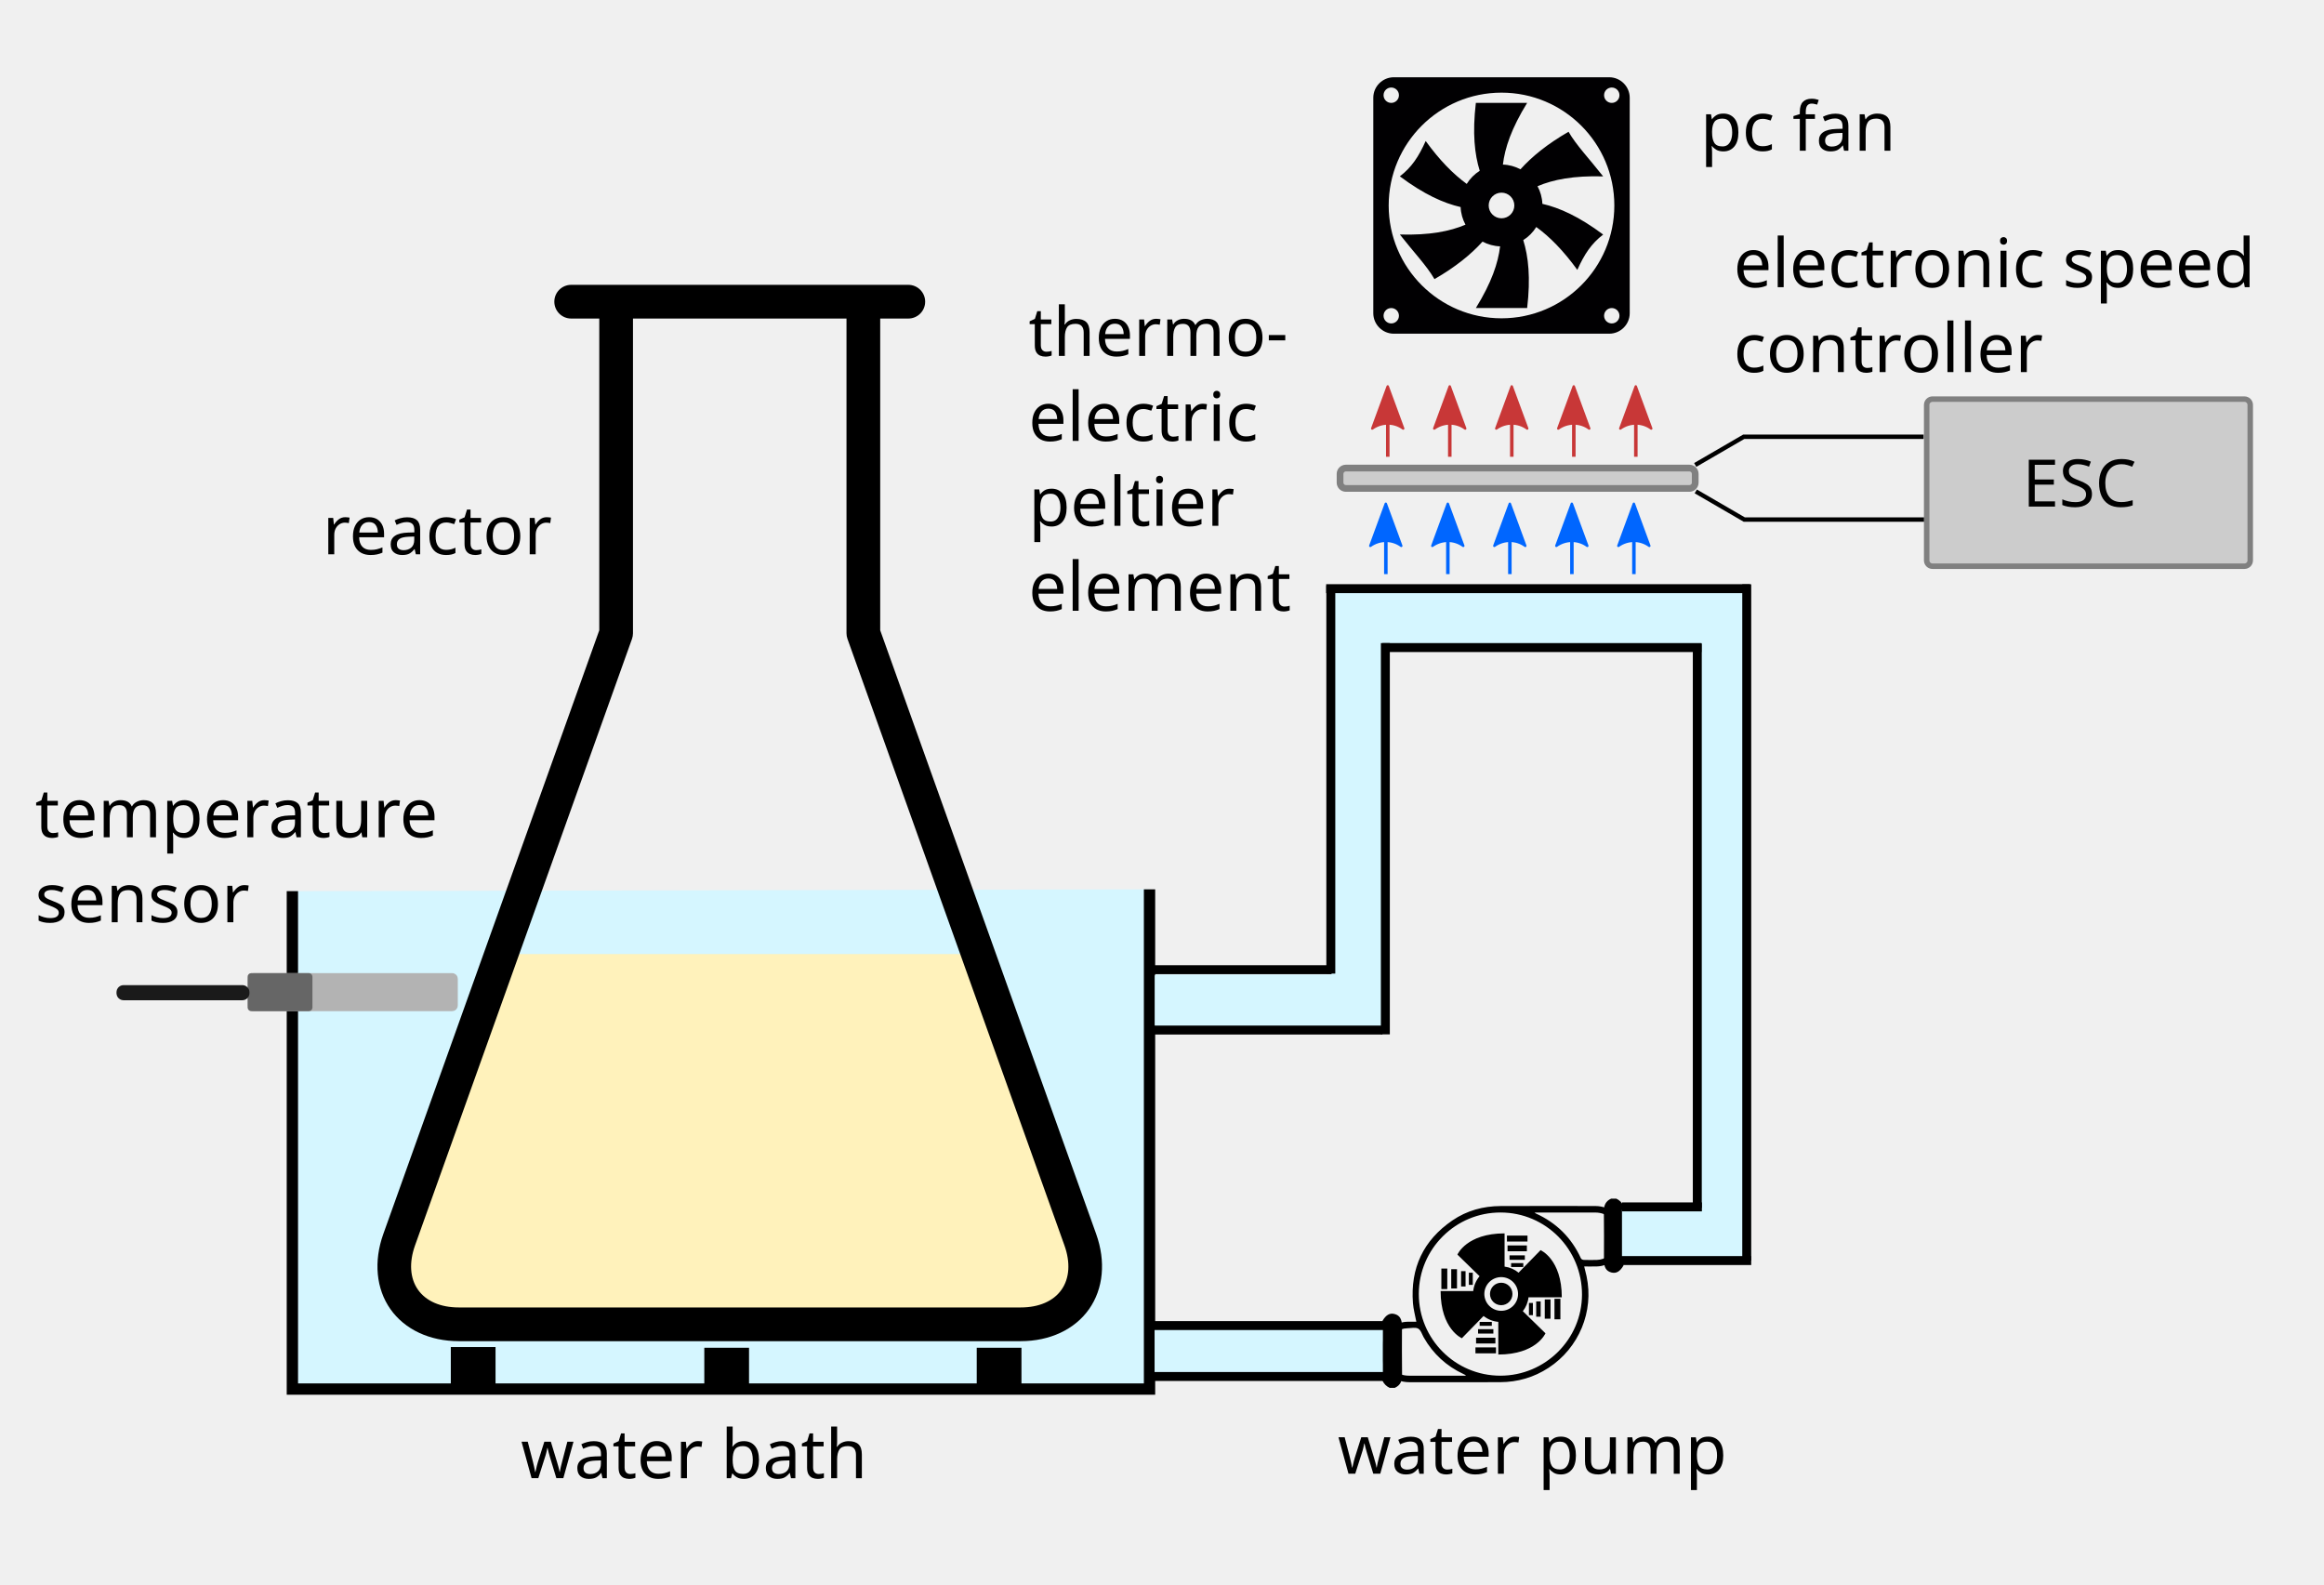
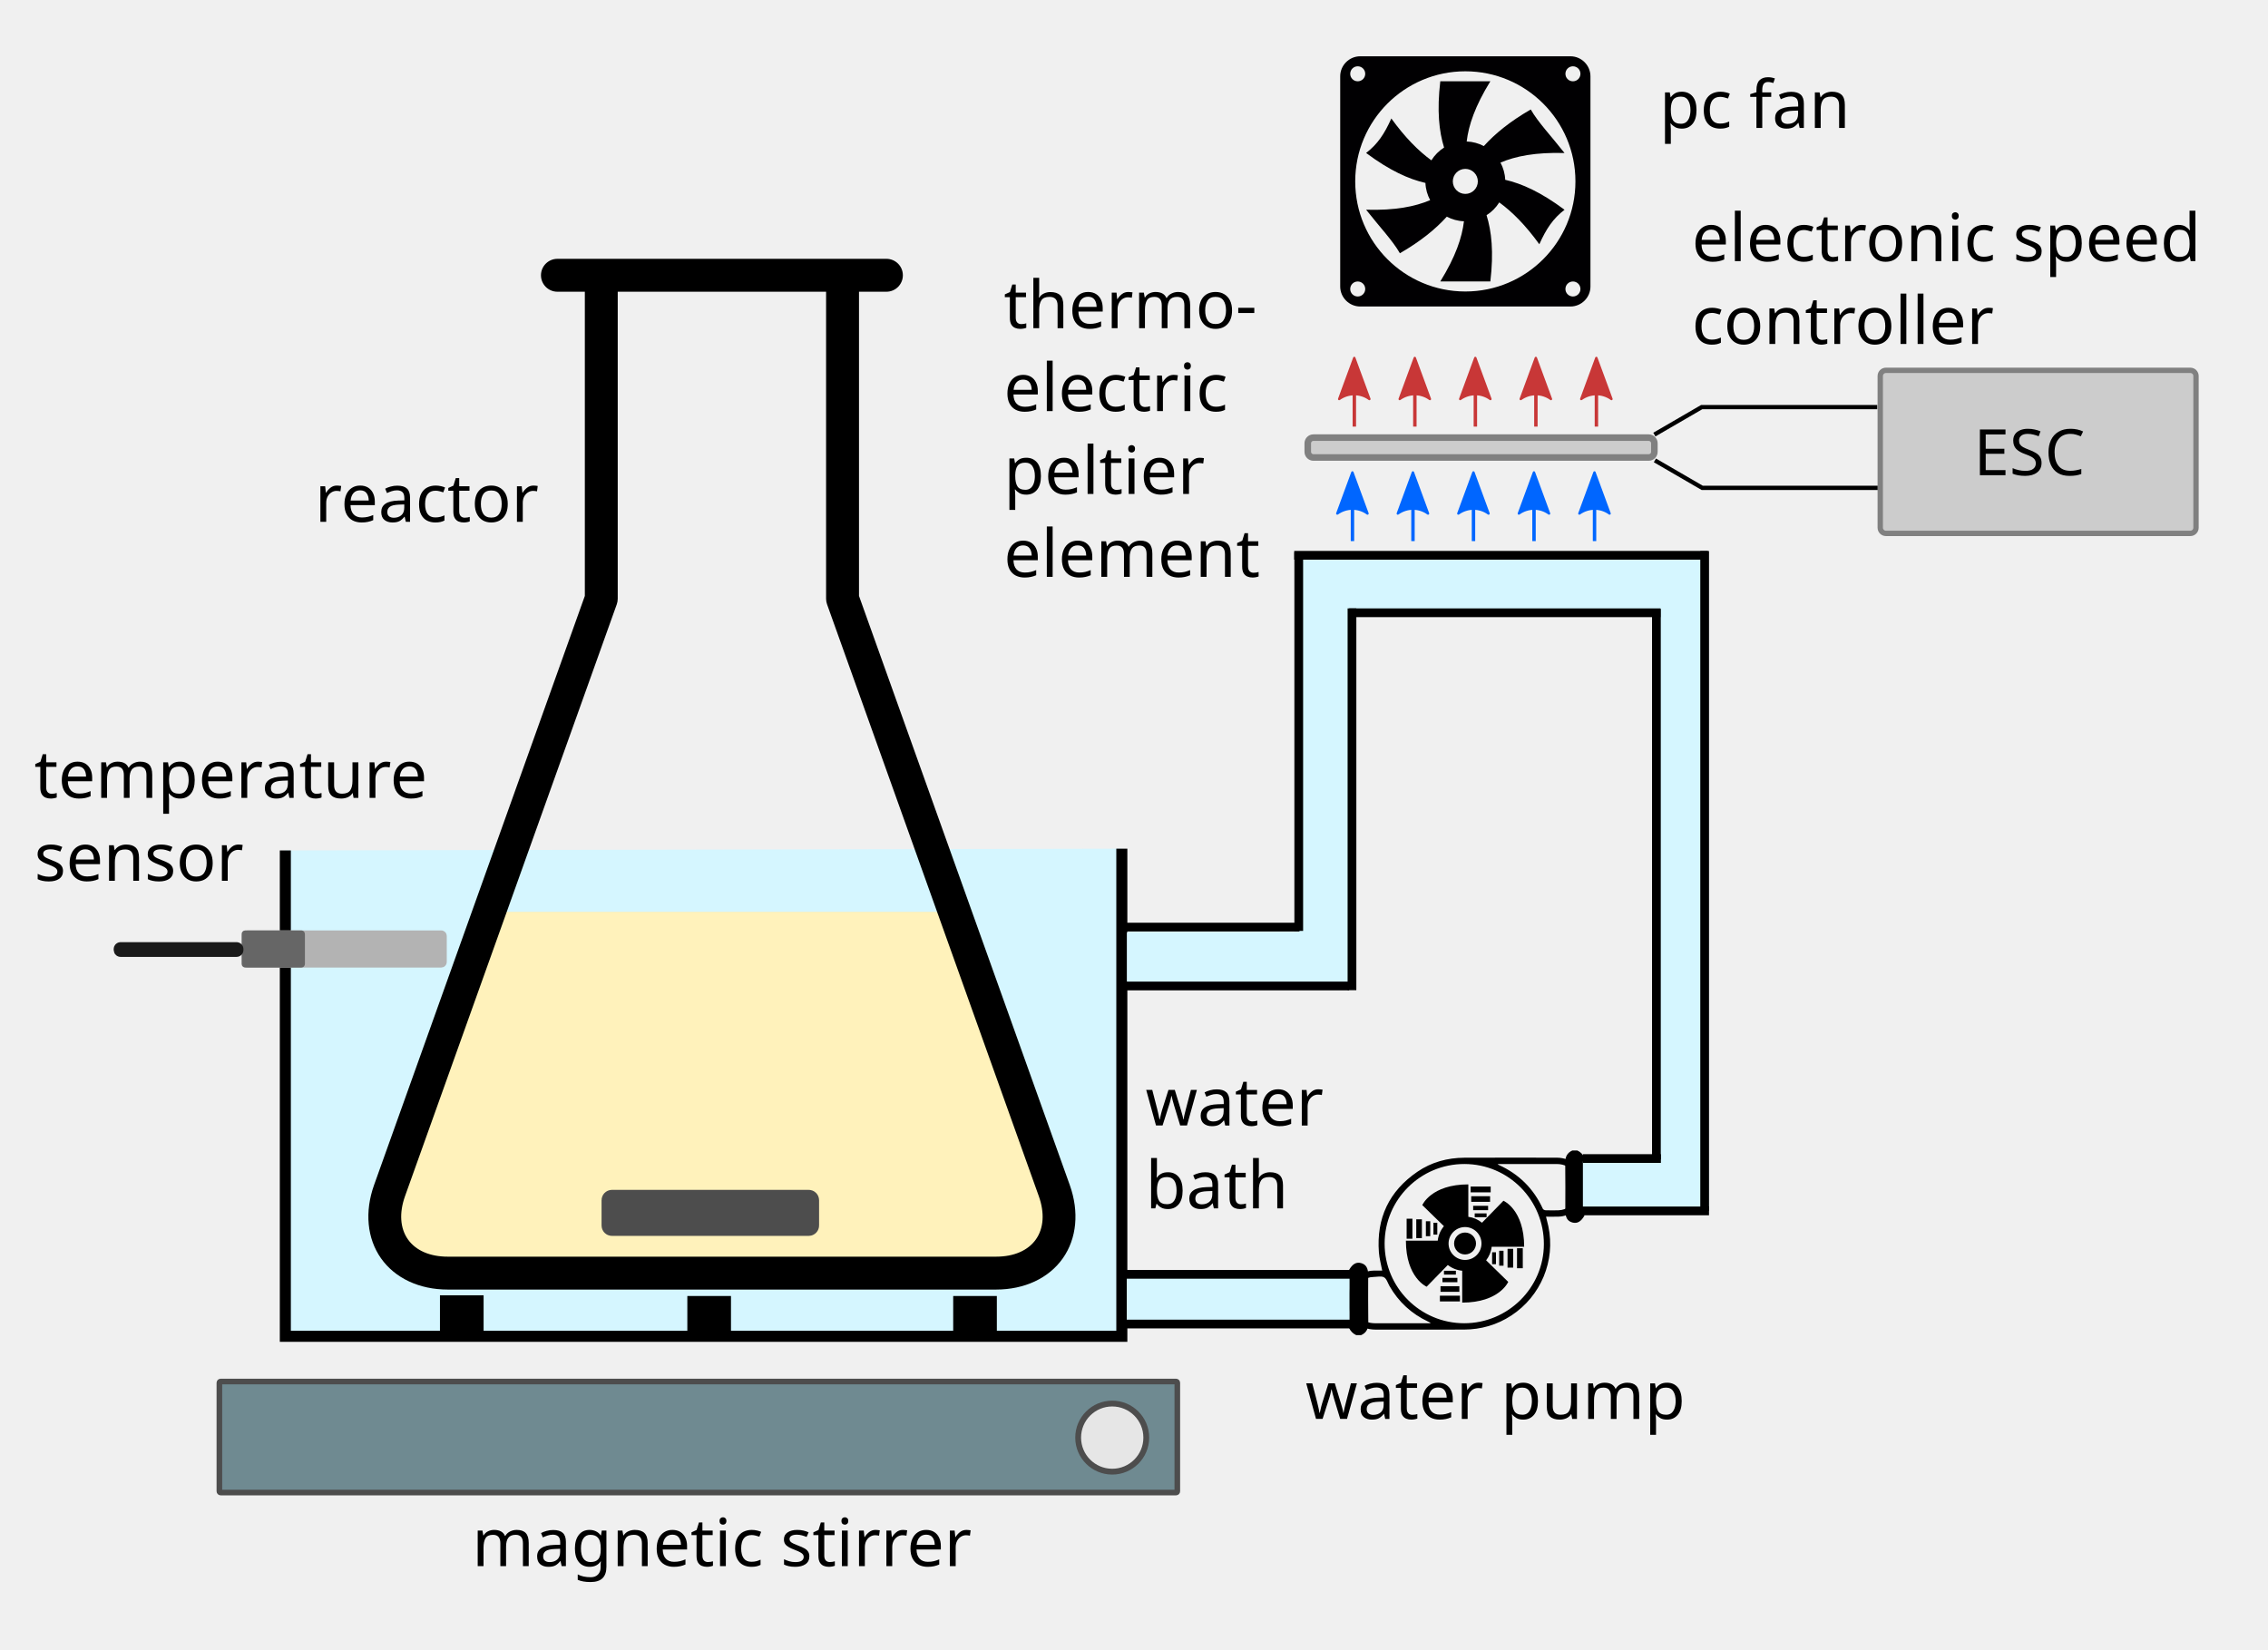
- <svg xmlns="http://www.w3.org/2000/svg" width="220mm" height="150mm" viewBox="0 0 779.528 531.496" id="svg2" version="1.1">
+ <svg xmlns="http://www.w3.org/2000/svg" width="220mm" height="160mm" viewBox="0 0 779.528 566.929" id="svg2" version="1.1">
  <defs id="defs4">
    <marker orient="auto" refY="0" refX="0" id="Arrow2Lend-8-8" style="overflow:visible">
      <path id="path17584-6-1" style="fill:#c83737;fill-opacity:1;fill-rule:evenodd;stroke:#c83737;stroke-width:0.625;stroke-linejoin:round;stroke-opacity:1" d="M 8.719,4.034 -2.207,0.016 8.719,-4.002 c -1.745,2.372 -1.735,5.617 -6e-7,8.035 z" transform="matrix(-1.1,0,0,-1.1,-1.1,0)" />
    </marker>
    <marker orient="auto" refY="0" refX="0" id="Arrow2Lend-9-08-6" style="overflow:visible">
      <path id="path17584-1-9-8" style="fill:#c83737;fill-opacity:1;fill-rule:evenodd;stroke:#c83737;stroke-width:0.625;stroke-linejoin:round;stroke-opacity:1" d="M 8.719,4.034 -2.207,0.016 8.719,-4.002 c -1.745,2.372 -1.735,5.617 -6e-7,8.035 z" transform="matrix(-1.1,0,0,-1.1,-1.1,0)" />
    </marker>
    <marker orient="auto" refY="0" refX="0" id="Arrow2Lend-9-4-2-5" style="overflow:visible">
      <path id="path17584-1-2-2-2" style="fill:#c83737;fill-opacity:1;fill-rule:evenodd;stroke:#c83737;stroke-width:0.625;stroke-linejoin:round;stroke-opacity:1" d="M 8.719,4.034 -2.207,0.016 8.719,-4.002 c -1.745,2.372 -1.735,5.617 -6e-7,8.035 z" transform="matrix(-1.1,0,0,-1.1,-1.1,0)" />
    </marker>
    <marker orient="auto" refY="0" refX="0" id="Arrow2Lend-9-4-4-3-1" style="overflow:visible">
      <path id="path17584-1-2-0-1-9" style="fill:#c83737;fill-opacity:1;fill-rule:evenodd;stroke:#c83737;stroke-width:0.625;stroke-linejoin:round;stroke-opacity:1" d="M 8.719,4.034 -2.207,0.016 8.719,-4.002 c -1.745,2.372 -1.735,5.617 -6e-7,8.035 z" transform="matrix(-1.1,0,0,-1.1,-1.1,0)" />
    </marker>
    <marker orient="auto" refY="0" refX="0" id="Arrow2Lend-9-4-4-2-8-9" style="overflow:visible">
      <path id="path17584-1-2-0-8-3-6" style="fill:#c83737;fill-opacity:1;fill-rule:evenodd;stroke:#c83737;stroke-width:0.625;stroke-linejoin:round;stroke-opacity:1" d="M 8.719,4.034 -2.207,0.016 8.719,-4.002 c -1.745,2.372 -1.735,5.617 -6e-7,8.035 z" transform="matrix(-1.1,0,0,-1.1,-1.1,0)" />
    </marker>
    <marker orient="auto" refY="0" refX="0" id="Arrow2Lend-3-4-0" style="overflow:visible">
      <path id="path17584-7-2-6" style="fill:#0066ff;fill-opacity:1;fill-rule:evenodd;stroke:#0066ff;stroke-width:0.625;stroke-linejoin:round;stroke-opacity:1" d="M 8.719,4.034 -2.207,0.016 8.719,-4.002 c -1.745,2.372 -1.735,5.617 -6e-7,8.035 z" transform="matrix(-1.1,0,0,-1.1,-1.1,0)" />
    </marker>
    <marker orient="auto" refY="0" refX="0" id="Arrow2Lend-9-0-2-4" style="overflow:visible">
      <path id="path17584-1-0-4-9" style="fill:#0066ff;fill-opacity:1;fill-rule:evenodd;stroke:#0066ff;stroke-width:0.625;stroke-linejoin:round;stroke-opacity:1" d="M 8.719,4.034 -2.207,0.016 8.719,-4.002 c -1.745,2.372 -1.735,5.617 -6e-7,8.035 z" transform="matrix(-1.1,0,0,-1.1,-1.1,0)" />
    </marker>
    <marker orient="auto" refY="0" refX="0" id="Arrow2Lend-9-4-3-5-9" style="overflow:visible">
      <path id="path17584-1-2-4-1-0" style="fill:#0066ff;fill-opacity:1;fill-rule:evenodd;stroke:#0066ff;stroke-width:0.625;stroke-linejoin:round;stroke-opacity:1" d="M 8.719,4.034 -2.207,0.016 8.719,-4.002 c -1.745,2.372 -1.735,5.617 -6e-7,8.035 z" transform="matrix(-1.1,0,0,-1.1,-1.1,0)" />
    </marker>
    <marker orient="auto" refY="0" refX="0" id="Arrow2Lend-9-4-4-9-7-8" style="overflow:visible">
      <path id="path17584-1-2-0-2-5-9" style="fill:#0066ff;fill-opacity:1;fill-rule:evenodd;stroke:#0066ff;stroke-width:0.625;stroke-linejoin:round;stroke-opacity:1" d="M 8.719,4.034 -2.207,0.016 8.719,-4.002 c -1.745,2.372 -1.735,5.617 -6e-7,8.035 z" transform="matrix(-1.1,0,0,-1.1,-1.1,0)" />
    </marker>
    <marker orient="auto" refY="0" refX="0" id="Arrow2Lend-9-4-4-2-7-7-3" style="overflow:visible">
      <path id="path17584-1-2-0-8-4-1-1" style="fill:#0066ff;fill-opacity:1;fill-rule:evenodd;stroke:#0066ff;stroke-width:0.625;stroke-linejoin:round;stroke-opacity:1" d="M 8.719,4.034 -2.207,0.016 8.719,-4.002 c -1.745,2.372 -1.735,5.617 -6e-7,8.035 z" transform="matrix(-1.1,0,0,-1.1,-1.1,0)" />
    </marker>
  </defs>
-   <g id="layer1" transform="translate(0,-520.8661)">
-     <g id="g6731" transform="matrix(1.091559,0,0,1.091559,440.7027,-258.7387)">
+   <g id="layer1" transform="translate(0,-485.4331)">
+     <g id="g6731" transform="matrix(1.091559,0,0,1.091559,440.7027,-300.7387)">
      <path id="path8" d="m 95.134,1103.115 c -1.078,1.836 -2.238,2.493 -3.708,2.11 -1.598,-0.42 -2.283,-1.562 -2.283,-3.808 0,-4.987 0.055,-9.973 -0.027,-14.96 -0.027,-1.836 0.539,-3.151 2.228,-3.918 0.53,0 1.069,0 1.598,0 0.995,0.466 1.726,1.206 2.201,2.201 -0.009,6.128 -0.009,12.256 -0.009,18.375 z" />
      <path id="path10" d="m 21.087,1120.095 c 1.078,-1.836 2.238,-2.493 3.708,-2.11 1.598,0.42 2.283,1.562 2.283,3.808 0,4.987 -0.055,9.973 0.027,14.959 0.027,1.836 -0.539,3.151 -2.228,3.918 -0.53,0 -1.069,0 -1.598,0 -0.995,-0.466 -1.726,-1.206 -2.201,-2.201 0.009,-6.128 0.009,-12.256 0.009,-18.375 z" />
      <path id="path12" d="m 31.49,1120.363 c -0.365,-1.954 -0.895,-3.827 -1.041,-5.735 -0.822,-10.768 3.187,-19.288 12.119,-25.398 4.439,-3.032 9.443,-4.393 14.795,-4.42 9.69,-0.046 19.38,-0.018 29.07,-0.01 4.913,0 8.366,3.452 8.347,8.375 -0.009,1.388 -0.009,2.813 -0.311,4.155 -0.785,3.516 -3.881,5.945 -7.507,6.037 -1.26,0.037 -2.53,0.01 -3.891,0.01 0.256,1.059 0.521,2.037 0.731,3.023 2.301,10.832 -2.338,22.001 -11.653,28.102 -4.53,2.968 -9.516,4.402 -14.896,4.429 -9.288,0.036 -18.576,0.01 -27.864,0.01 -5.114,0 -8.521,-3.397 -8.493,-8.53 0.009,-1.324 0.009,-2.685 0.301,-3.964 0.795,-3.562 3.909,-6.009 7.571,-6.082 0.904,-0.018 1.827,0 2.722,0 z m 0.758,-8.521 c -0.009,13.854 11.215,25.097 25.069,25.097 13.772,0 25.042,-11.188 25.079,-24.896 0.036,-13.955 -11.142,-25.234 -25.024,-25.252 -13.854,-0.018 -25.115,11.206 -25.124,25.051 z m 35.572,-25.042 c 0.247,0.201 0.292,0.256 0.347,0.274 6.356,2.868 10.996,7.462 13.9,13.809 0.11,0.237 0.539,0.466 0.822,0.475 1.361,0.046 2.731,0.046 4.091,0.01 2.694,-0.064 5.05,-1.927 5.589,-4.557 0.247,-1.187 0.201,-2.448 0.201,-3.671 0.018,-3.79 -2.53,-6.338 -6.292,-6.338 -5.452,-0.01 -10.914,0 -16.366,0 -0.694,0 -1.388,0 -2.292,0 z m -21.206,50.139 c 0.009,-0.055 0.027,-0.11 0.036,-0.164 -0.219,-0.11 -0.438,-0.228 -0.667,-0.338 -5.251,-2.457 -9.325,-6.192 -12.201,-11.224 -0.548,-0.959 -0.895,-2.283 -1.726,-2.74 -0.868,-0.475 -2.201,-0.128 -3.333,-0.11 -2.731,0.055 -5.114,1.927 -5.662,4.603 -0.237,1.16 -0.192,2.374 -0.192,3.571 -0.018,3.863 2.502,6.393 6.338,6.402 5.525,0.01 11.042,0 16.567,0 0.274,0 0.557,0 0.84,0 z" />
      <path id="path14" d="m 54.121,1111.823 c 0,-1.909 1.543,-3.452 3.452,-3.452 1.909,0 3.452,1.543 3.452,3.452 0,1.909 -1.543,3.452 -3.452,3.452 -1.909,0 -3.452,-1.543 -3.452,-3.452 l 0,0 z m 15.544,-13.462 -6.758,6.923 c -1.196,-0.996 -2.685,-1.653 -4.302,-1.863 l 0,-10.21 c -11.708,0 -14.494,6.521 -14.494,6.521 l 6.813,6.639 c -1.059,1.26 -1.763,2.84 -1.954,4.566 l -10.019,0 c 0,11.708 6.53,14.494 6.53,14.494 l 6.667,-6.84 c 1.269,1.005 2.822,1.653 4.53,1.808 l 0,10.037 c 11.708,0 14.494,-6.521 14.494,-6.521 l -6.959,-6.795 c 0.941,-1.206 1.571,-2.667 1.744,-4.274 l 10.229,0 c 0.009,-11.699 -6.521,-14.485 -6.521,-14.485 z m -12.092,18.64 c -2.859,0 -5.187,-2.32 -5.187,-5.178 0,-2.859 2.329,-5.178 5.187,-5.178 2.859,0 5.178,2.329 5.178,5.178 0,2.858 -2.32,5.178 -5.178,5.178 z m 8.521,-2.411 1.215,0 0,3.754 -1.215,0 0,-3.754 z m 2.228,-0.484 1.37,0 0,4.713 -1.37,0 0,-4.713 z m 2.63,-0.612 1.772,0 0,5.936 -1.772,0 0,-5.936 z m 2.986,-0.183 1.817,0 0,6.311 -1.817,0 0,-6.311 z m -22.996,7.096 3.744,0 0,1.215 -3.744,0 0,-1.215 z m -0.484,2.228 4.703,0 0,1.37 -4.703,0 0,-1.37 z m -0.612,2.63 5.936,0 0,1.772 -5.936,0 0,-1.772 z m -0.192,2.986 6.311,0 0,1.817 -6.311,0 0,-1.817 z m -2.027,-22.96 1.206,0 0,3.744 -1.206,0 0,-3.744 0,0 z m -2.384,-0.475 1.37,0 0,4.703 -1.37,0 0,-4.703 0,0 z m -3.032,-0.612 1.772,0 0,5.927 -1.772,0 0,-5.927 z m -3.032,-0.192 1.817,0 0,6.311 -1.817,0 0,-6.311 z m 21.435,-1.671 3.744,0 0,1.206 -3.744,0 0,-1.206 z m -0.484,-2.384 4.703,0 0,1.37 -4.703,0 0,-1.37 0,0 z m -0.612,-3.032 5.936,0 0,1.772 -5.936,0 0,-1.772 0,0 z m -0.183,-3.032 6.311,0 0,1.817 -6.311,0 0,-1.817 0,0 z" />
    </g>
-     <g id="g3" transform="matrix(0.9613322,0,0,0.9613322,460.6377,546.7807)">
+     <g id="g3" transform="matrix(0.9613322,0,0,0.9613322,460.6377,504.7807)">
      <g id="g5">
        <path style="fill:#010002" d="m 57.305,38.015 c 5.433,-2.312 12.515,-3.722 22.897,-3.429 -4.971,-6.32 -9.416,-10.933 -12.079,-15.568 -7.362,4.245 -12.755,8.639 -16.771,13.091 -1.85,-0.97 -3.919,-1.568 -6.131,-1.643 0.691,-5.816 2.974,-12.63 8.46,-21.527 -5.966,0 -11.928,0 -17.894,0 -1.249,10.583 -0.433,17.934 1.353,23.696 -1.843,1.156 -3.389,2.724 -4.542,4.574 -4.685,-3.411 -9.423,-8.206 -14.319,-14.97 -2.455,5.483 -4.892,9.169 -9.015,12.333 8.485,6.335 15.292,9.359 21.208,10.715 0.089,2.23 0.698,4.298 1.689,6.152 -5.433,2.312 -12.515,3.718 -22.897,3.425 4.967,6.32 9.412,10.933 12.082,15.568 7.355,-4.245 12.751,-8.632 16.763,-13.084 1.85,0.97 3.919,1.568 6.138,1.643 -0.691,5.816 -2.974,12.63 -8.46,21.527 5.966,0 11.928,0 17.894,0 1.253,-10.583 0.433,-17.934 -1.356,-23.696 1.847,-1.156 3.389,-2.724 4.545,-4.574 4.688,3.407 9.43,8.206 14.323,14.96 2.455,-5.479 4.889,-9.169 9.015,-12.329 -8.485,-6.335 -15.289,-9.355 -21.212,-10.715 -0.092,-2.223 -0.7,-4.292 -1.691,-6.149 z M 44.736,49.209 c -2.469,0 -4.474,-2.008 -4.474,-4.474 0,-2.466 2.004,-4.474 4.474,-4.474 2.466,0 4.474,2.008 4.474,4.474 -10e-4,2.466 -2.009,4.474 -4.474,4.474 z" id="path7" />
        <path style="fill:#010002" d="M 82.314,0 7.158,0 C 3.221,0 0,3.221 0,7.158 l 0,75.156 c 0,3.937 3.221,7.158 7.158,7.158 l 75.156,0 c 3.937,0 7.158,-3.221 7.158,-7.158 l 0,-75.156 C 89.471,3.221 86.25,0 82.314,0 Z M 6.263,3.579 c 1.485,0 2.684,1.199 2.684,2.684 0,1.485 -1.199,2.684 -2.684,2.684 -1.485,0 -2.684,-1.199 -2.684,-2.684 0,-1.485 1.199,-2.684 2.684,-2.684 z m 0,82.313 c -1.485,0 -2.684,-1.199 -2.684,-2.684 0,-1.485 1.199,-2.684 2.684,-2.684 1.485,0 2.684,1.199 2.684,2.684 0,1.486 -1.199,2.684 -2.684,2.684 z M 44.736,84.103 C 23.012,84.103 5.369,66.491 5.369,44.736 5.369,22.981 23.012,5.368 44.736,5.368 c 21.724,0 39.367,17.612 39.367,39.368 0,21.756 -17.644,39.367 -39.367,39.367 z m 38.472,1.789 c -1.485,0 -2.684,-1.199 -2.684,-2.684 0,-1.485 1.199,-2.684 2.684,-2.684 1.485,0 2.684,1.199 2.684,2.684 0,1.486 -1.198,2.684 -2.684,2.684 z m 0,-76.945 c -1.485,0 -2.684,-1.199 -2.684,-2.684 0,-1.485 1.199,-2.684 2.684,-2.684 1.485,0 2.684,1.199 2.684,2.684 0,1.485 -1.198,2.684 -2.684,2.684 z" id="path9-7" />
      </g>
    </g>
-     <g transform="matrix(1.469455,0,0,1.469455,431.1205,-332.4943)" id="g19119-6-4">
+     <g transform="matrix(1.469455,0,0,1.469455,431.1205,-374.4943)" id="g19119-6-4">
      <rect ry="1.326" y="687.576" x="12.5" height="4.643" width="81.071" id="rect17538-9-8" style="opacity:1;fill:#cccccc;fill-opacity:1;fill-rule:evenodd;stroke:#808080;stroke-width:1.539;stroke-linecap:square;stroke-linejoin:miter;stroke-miterlimit:4;stroke-dasharray:none;stroke-dashoffset:0;stroke-opacity:1" />
      <path id="path17540-8-9" d="m 93.571,686.862 11.071,-6.429 41.071,0" style="fill:none;fill-rule:evenodd;stroke:#000000;stroke-width:1px;stroke-linecap:butt;stroke-linejoin:miter;stroke-opacity:1" />
      <path id="path17540-6-1-6" d="m 93.697,692.9 11.071,6.429 41.071,0" style="fill:none;fill-rule:evenodd;stroke:#000000;stroke-width:1px;stroke-linecap:butt;stroke-linejoin:miter;stroke-opacity:1" />
      <path style="fill:#c83737;fill-opacity:1;fill-rule:evenodd;stroke:#c83737;stroke-width:0.8;stroke-linecap:butt;stroke-linejoin:miter;stroke-miterlimit:4;stroke-dasharray:none;stroke-opacity:1;marker-end:url(#Arrow2Lend-8-8)" d="m 23.393,684.995 0,-15" id="path17557-3-7" />
      <path style="fill:#c83737;fill-opacity:1;fill-rule:evenodd;stroke:#c83737;stroke-width:0.8;stroke-linecap:butt;stroke-linejoin:miter;stroke-miterlimit:4;stroke-dasharray:none;stroke-opacity:1;marker-end:url(#Arrow2Lend-9-08-6)" d="m 37.548,684.995 0,-15" id="path17557-0-3-7" />
      <path style="fill:#c83737;fill-opacity:1;fill-rule:evenodd;stroke:#c83737;stroke-width:0.8;stroke-linecap:butt;stroke-linejoin:miter;stroke-miterlimit:4;stroke-dasharray:none;stroke-opacity:1;marker-end:url(#Arrow2Lend-9-4-2-5)" d="m 51.703,684.995 0,-15" id="path17557-0-7-37-3" />
      <path style="fill:#c83737;fill-opacity:1;fill-rule:evenodd;stroke:#c83737;stroke-width:0.8;stroke-linecap:butt;stroke-linejoin:miter;stroke-miterlimit:4;stroke-dasharray:none;stroke-opacity:1;marker-end:url(#Arrow2Lend-9-4-4-3-1)" d="m 65.859,684.995 0,-15" id="path17557-0-7-3-9-7" />
      <path style="fill:#c83737;fill-opacity:1;fill-rule:evenodd;stroke:#c83737;stroke-width:0.8;stroke-linecap:butt;stroke-linejoin:miter;stroke-miterlimit:4;stroke-dasharray:none;stroke-opacity:1;marker-end:url(#Arrow2Lend-9-4-4-2-8-9)" d="m 80.014,684.995 0,-15" id="path17557-0-7-3-0-8-1" />
      <g id="g18765-2-6-2" transform="translate(-0.439382,26.78571)">
        <path style="fill:#0066ff;fill-opacity:1;fill-rule:evenodd;stroke:#0066ff;stroke-width:0.8;stroke-linecap:butt;stroke-linejoin:miter;stroke-miterlimit:4;stroke-dasharray:none;stroke-opacity:1;marker-end:url(#Arrow2Lend-3-4-0)" d="m 23.393,684.995 0,-15" id="path17557-5-7-2" />
        <path style="fill:#0066ff;fill-opacity:1;fill-rule:evenodd;stroke:#0066ff;stroke-width:0.8;stroke-linecap:butt;stroke-linejoin:miter;stroke-miterlimit:4;stroke-dasharray:none;stroke-opacity:1;marker-end:url(#Arrow2Lend-9-0-2-4)" d="m 37.548,684.995 0,-15" id="path17557-0-2-0-1" />
        <path style="fill:#0066ff;fill-opacity:1;fill-rule:evenodd;stroke:#0066ff;stroke-width:0.8;stroke-linecap:butt;stroke-linejoin:miter;stroke-miterlimit:4;stroke-dasharray:none;stroke-opacity:1;marker-end:url(#Arrow2Lend-9-4-3-5-9)" d="m 51.703,684.995 0,-15" id="path17557-0-7-4-4-5" />
        <path style="fill:#0066ff;fill-opacity:1;fill-rule:evenodd;stroke:#0066ff;stroke-width:0.8;stroke-linecap:butt;stroke-linejoin:miter;stroke-miterlimit:4;stroke-dasharray:none;stroke-opacity:1;marker-end:url(#Arrow2Lend-9-4-4-9-7-8)" d="m 65.859,684.995 0,-15" id="path17557-0-7-3-4-8-0" />
        <path style="fill:#0066ff;fill-opacity:1;fill-rule:evenodd;stroke:#0066ff;stroke-width:0.8;stroke-linecap:butt;stroke-linejoin:miter;stroke-miterlimit:4;stroke-dasharray:none;stroke-opacity:1;marker-end:url(#Arrow2Lend-9-4-4-2-7-7-3)" d="m 80.014,684.995 0,-15" id="path17557-0-7-3-0-3-4-9" />
      </g>
    </g>
-     <g id="g15432-99-1" transform="matrix(1.469455,0,0,1.469455,-144.9402,121.4224)">
+     <g id="g15432-99-1" transform="matrix(1.469455,0,0,1.469455,-144.9402,79.42244)">
      <rect ry="1.326" y="362.933" x="538.428" height="38.144" width="73.858" id="rect15426-07-5" style="opacity:1;fill:#cccccc;fill-opacity:1;fill-rule:evenodd;stroke:#808080;stroke-width:1.252;stroke-linecap:square;stroke-linejoin:miter;stroke-miterlimit:4;stroke-dasharray:none;stroke-dashoffset:0;stroke-opacity:1" />
      <text id="text15428-63-0" y="387.465" x="560.284" style="font-style:normal;font-weight:normal;font-size:40px;line-height:125%;font-family:sans-serif;letter-spacing:0px;word-spacing:0px;fill:#000000;fill-opacity:1;stroke:none;stroke-width:1px;stroke-linecap:butt;stroke-linejoin:miter;stroke-opacity:1" xml:space="preserve">
        <tspan style="font-size:15px" y="387.465" x="560.284" id="tspan15430-76-6">ESC</tspan>
      </text>
    </g>
-     <text xml:space="preserve" style="font-style:normal;font-weight:normal;font-size:45.586px;line-height:125%;font-family:sans-serif;letter-spacing:0px;word-spacing:0px;fill:#000000;fill-opacity:1;stroke:none;stroke-width:1px;stroke-linecap:butt;stroke-linejoin:miter;stroke-opacity:1" x="174.691" y="1016.683" id="text4159-4-9">
-       <tspan id="tspan4161-3-4" x="174.691" y="1016.683" style="font-size:22.793px">water bath</tspan>
+     <text xml:space="preserve" style="font-style:normal;font-weight:normal;font-size:45.586px;line-height:125%;font-family:sans-serif;letter-spacing:0px;word-spacing:0px;fill:#000000;fill-opacity:1;stroke:none;stroke-width:1px;stroke-linecap:butt;stroke-linejoin:miter;stroke-opacity:1" x="393.709" y="872.324" id="text4159-4-9">
+       <tspan id="tspan4161-3-4" x="393.709" y="872.324" style="font-size:22.793px">water </tspan>
+       <tspan x="393.709" y="900.815" style="font-size:22.793px" id="tspan5535">bath</tspan>
    </text>
-     <text xml:space="preserve" style="font-style:normal;font-weight:normal;font-size:45.586px;line-height:125%;font-family:sans-serif;letter-spacing:0px;word-spacing:0px;fill:#000000;fill-opacity:1;stroke:none;stroke-width:1px;stroke-linecap:butt;stroke-linejoin:miter;stroke-opacity:1" x="448.712" y="1015.184" id="text4159-4-9-9">
-       <tspan id="tspan4161-3-4-6" x="448.712" y="1015.184" style="font-size:22.793px">water pump</tspan>
+     <text xml:space="preserve" style="font-style:normal;font-weight:normal;font-size:45.586px;line-height:125%;font-family:sans-serif;letter-spacing:0px;word-spacing:0px;fill:#000000;fill-opacity:1;stroke:none;stroke-width:1px;stroke-linecap:butt;stroke-linejoin:miter;stroke-opacity:1" x="448.712" y="973.184" id="text4159-4-9-9">
+       <tspan id="tspan4161-3-4-6" x="448.712" y="973.184" style="font-size:22.793px">water pump</tspan>
    </text>
-     <text xml:space="preserve" style="font-style:normal;font-weight:normal;font-size:45.586px;line-height:125%;font-family:sans-serif;letter-spacing:0px;word-spacing:0px;fill:#000000;fill-opacity:1;stroke:none;stroke-width:1px;stroke-linecap:butt;stroke-linejoin:miter;stroke-opacity:1" x="345.007" y="640.25" id="text4159-4-9-9-3">
-       <tspan id="tspan4161-3-4-6-7" x="345.007" y="640.25" style="font-size:22.793px">thermo-</tspan>
-       <tspan x="345.007" y="668.742" style="font-size:22.793px" id="tspan5466">electric </tspan>
-       <tspan x="345.007" y="697.233" style="font-size:22.793px" id="tspan5230">peltier </tspan>
-       <tspan x="345.007" y="725.724" style="font-size:22.793px" id="tspan5309">element</tspan>
+     <text xml:space="preserve" style="font-style:normal;font-weight:normal;font-size:45.586px;line-height:125%;font-family:sans-serif;letter-spacing:0px;word-spacing:0px;fill:#000000;fill-opacity:1;stroke:none;stroke-width:1px;stroke-linecap:butt;stroke-linejoin:miter;stroke-opacity:1" x="345.007" y="598.25" id="text4159-4-9-9-3">
+       <tspan id="tspan4161-3-4-6-7" x="345.007" y="598.25" style="font-size:22.793px">thermo-</tspan>
+       <tspan x="345.007" y="626.742" style="font-size:22.793px" id="tspan5466">electric </tspan>
+       <tspan x="345.007" y="655.233" style="font-size:22.793px" id="tspan5230">peltier </tspan>
+       <tspan x="345.007" y="683.724" style="font-size:22.793px" id="tspan5309">element</tspan>
    </text>
-     <text xml:space="preserve" style="font-style:normal;font-weight:normal;font-size:45.586px;line-height:125%;font-family:sans-serif;letter-spacing:0px;word-spacing:0px;fill:#000000;fill-opacity:1;stroke:none;stroke-width:1px;stroke-linecap:butt;stroke-linejoin:miter;stroke-opacity:1" x="581.497" y="617.19" id="text4159-4-9-9-3-9">
-       <tspan id="tspan4161-3-4-6-7-3" x="581.497" y="617.19" style="font-size:22.793px">electronic speed </tspan>
-       <tspan x="581.497" y="645.681" style="font-size:22.793px" id="tspan5228">controller</tspan>
+     <text xml:space="preserve" style="font-style:normal;font-weight:normal;font-size:45.586px;line-height:125%;font-family:sans-serif;letter-spacing:0px;word-spacing:0px;fill:#000000;fill-opacity:1;stroke:none;stroke-width:1px;stroke-linecap:butt;stroke-linejoin:miter;stroke-opacity:1" x="581.497" y="575.19" id="text4159-4-9-9-3-9">
+       <tspan id="tspan4161-3-4-6-7-3" x="581.497" y="575.19" style="font-size:22.793px">electronic speed </tspan>
+       <tspan x="581.497" y="603.681" style="font-size:22.793px" id="tspan5228">controller</tspan>
    </text>
-     <text xml:space="preserve" style="font-style:normal;font-weight:normal;font-size:45.586px;line-height:125%;font-family:sans-serif;letter-spacing:0px;word-spacing:0px;fill:#000000;fill-opacity:1;stroke:none;stroke-width:1px;stroke-linecap:butt;stroke-linejoin:miter;stroke-opacity:1" x="570.336" y="571.417" id="text4159-4-9-9-3-9-7">
-       <tspan x="570.336" y="571.417" style="font-size:22.793px" id="tspan5128">pc fan</tspan>
+     <text xml:space="preserve" style="font-style:normal;font-weight:normal;font-size:45.586px;line-height:125%;font-family:sans-serif;letter-spacing:0px;word-spacing:0px;fill:#000000;fill-opacity:1;stroke:none;stroke-width:1px;stroke-linecap:butt;stroke-linejoin:miter;stroke-opacity:1" x="570.336" y="529.417" id="text4159-4-9-9-3-9-7">
+       <tspan x="570.336" y="529.417" style="font-size:22.793px" id="tspan5128">pc fan</tspan>
    </text>
-     <path style="fill:#d5f6ff;fill-rule:evenodd;stroke:#000000;stroke-width:3.794;stroke-linecap:butt;stroke-linejoin:miter;stroke-miterlimit:4;stroke-dasharray:none;stroke-opacity:1" d="m 98.071,819.772 0,167.014 287.51,0 0,-167.62" id="path5132" />
-     <path style="fill:none;fill-rule:evenodd;stroke:#000000;stroke-width:15;stroke-linecap:butt;stroke-linejoin:miter;stroke-miterlimit:4;stroke-dasharray:none;stroke-opacity:1" d="m 158.715,985.341 0,-12.651" id="path5145" />
-     <path style="fill:none;fill-rule:evenodd;stroke:#000000;stroke-width:15;stroke-linecap:butt;stroke-linejoin:miter;stroke-miterlimit:4;stroke-dasharray:none;stroke-opacity:1" d="m 335.121,985.58 0,-12.651" id="path5145-7" />
-     <path style="fill:none;fill-rule:evenodd;stroke:#000000;stroke-width:15;stroke-linecap:butt;stroke-linejoin:miter;stroke-miterlimit:4;stroke-dasharray:none;stroke-opacity:1" d="m 243.742,985.58 0,-12.651" id="path5145-7-4" />
-     <path style="opacity:1;fill:#ffffff;fill-rule:evenodd;stroke:none;stroke-width:0.99px;stroke-linecap:butt;stroke-linejoin:miter;stroke-opacity:1" d="m 170.12,840.959 -35.485,97.978 1.29,17.067 9.033,5.689 190.331,3.793 17.42,-2.528 7.742,-6.321 7.097,-13.274 -12.904,-36.031 -28.388,-66.372 z" id="path5211-8" />
-     <path style="opacity:0.538;fill:#ffe680;fill-rule:evenodd;stroke:none;stroke-width:0.99px;stroke-linecap:butt;stroke-linejoin:miter;stroke-opacity:1" d="m 168.448,840.873 -35.485,97.978 1.29,17.067 9.033,5.689 190.331,3.793 17.42,-2.528 7.742,-6.321 7.097,-13.274 -12.904,-36.031 -28.388,-66.372 z" id="path5211" />
-     <g transform="translate(17.3222,501.3622)" id="g3-1">
+     <path style="fill:#d5f6ff;fill-rule:evenodd;stroke:#000000;stroke-width:3.794;stroke-linecap:butt;stroke-linejoin:miter;stroke-miterlimit:4;stroke-dasharray:none;stroke-opacity:1" d="m 98.071,777.772 0,167.014 287.51,0 0,-167.62" id="path5132" />
+     <path style="fill:none;fill-rule:evenodd;stroke:#000000;stroke-width:15;stroke-linecap:butt;stroke-linejoin:miter;stroke-miterlimit:4;stroke-dasharray:none;stroke-opacity:1" d="m 158.715,943.341 0,-12.651" id="path5145" />
+     <path style="fill:none;fill-rule:evenodd;stroke:#000000;stroke-width:15;stroke-linecap:butt;stroke-linejoin:miter;stroke-miterlimit:4;stroke-dasharray:none;stroke-opacity:1" d="m 335.121,943.58 0,-12.651" id="path5145-7" />
+     <path style="fill:none;fill-rule:evenodd;stroke:#000000;stroke-width:15;stroke-linecap:butt;stroke-linejoin:miter;stroke-miterlimit:4;stroke-dasharray:none;stroke-opacity:1" d="m 243.742,943.58 0,-12.651" id="path5145-7-4" />
+     <path style="opacity:1;fill:#ffffff;fill-rule:evenodd;stroke:none;stroke-width:0.99px;stroke-linecap:butt;stroke-linejoin:miter;stroke-opacity:1" d="m 170.12,798.959 -35.485,97.978 1.29,17.067 9.033,5.689 190.331,3.793 17.42,-2.528 7.742,-6.321 7.097,-13.274 -12.904,-36.031 -28.388,-66.372 z" id="path5211-8" />
+     <path style="opacity:0.538;fill:#ffe680;fill-rule:evenodd;stroke:none;stroke-width:0.99px;stroke-linecap:butt;stroke-linejoin:miter;stroke-opacity:1" d="m 168.448,798.873 -35.485,97.978 1.29,17.067 9.033,5.689 190.331,3.793 17.42,-2.528 7.742,-6.321 7.097,-13.274 -12.904,-36.031 -28.388,-66.372 z" id="path5211" />
+     <g transform="translate(17.3222,459.3622)" id="g3-1">
      <path d="m 350.359,433.404 -72.437,-202.487 0,-104.567 9.423,0 c 3.122,0 5.654,-2.531 5.654,-5.654 0,-3.122 -2.531,-5.654 -5.654,-5.654 l -113.078,0 c -3.122,0 -5.654,2.531 -5.654,5.654 0,3.122 2.531,5.654 5.654,5.654 l 9.423,0 0,104.567 -72.437,202.487 c -3.291,9.199 -2.421,18.388 2.386,25.212 4.807,6.824 13.165,10.739 22.935,10.739 l 188.464,0 c 9.769,0 18.129,-3.914 22.935,-10.739 4.807,-6.825 5.677,-16.013 2.385,-25.212 z m -11.63,18.701 c -2.699,3.832 -7.561,5.942 -13.691,5.942 l -188.464,0 c -6.13,0 -10.992,-2.11 -13.691,-5.942 -2.699,-3.832 -3.048,-9.12 -0.984,-14.892 l 72.767,-203.41 c 0.219,-0.611 0.33,-1.256 0.33,-1.904 l 0,-105.549 71.616,0 0,105.548 c 0,0.649 0.112,1.293 0.33,1.904 l 72.768,203.41 c 2.066,5.772 1.717,11.061 -0.982,14.892 z" id="path7-9" />
    </g>
-     <text xml:space="preserve" style="font-style:normal;font-weight:normal;font-size:45.586px;line-height:125%;font-family:sans-serif;letter-spacing:0px;word-spacing:0px;fill:#000000;fill-opacity:1;stroke:none;stroke-width:1px;stroke-linecap:butt;stroke-linejoin:miter;stroke-opacity:1" x="108.185" y="706.795" id="text4159-4-9-8">
-       <tspan id="tspan4161-3-4-5" x="108.185" y="706.795" style="font-size:22.793px">reactor</tspan>
+     <text xml:space="preserve" style="font-style:normal;font-weight:normal;font-size:45.586px;line-height:125%;font-family:sans-serif;letter-spacing:0px;word-spacing:0px;fill:#000000;fill-opacity:1;stroke:none;stroke-width:1px;stroke-linecap:butt;stroke-linejoin:miter;stroke-opacity:1" x="108.185" y="664.795" id="text4159-4-9-8">
+       <tspan id="tspan4161-3-4-5" x="108.185" y="664.795" style="font-size:22.793px">reactor</tspan>
    </text>
-     <rect style="opacity:1;fill:#d5f6ff;fill-opacity:1;fill-rule:evenodd;stroke:none;stroke-width:15;stroke-linecap:square;stroke-linejoin:round;stroke-miterlimit:4;stroke-dasharray:none;stroke-dashoffset:0;stroke-opacity:1" id="rect5232" width="76.551" height="17.427" x="387.28" y="965.131" ry="0.481" />
-     <rect style="opacity:1;fill:#d5f6ff;fill-opacity:1;fill-rule:evenodd;stroke:none;stroke-width:15;stroke-linecap:square;stroke-linejoin:round;stroke-miterlimit:4;stroke-dasharray:none;stroke-dashoffset:0;stroke-opacity:1" id="rect5232-4" width="43.32" height="17.427" x="544.053" y="926.357" ry="0.481" />
-     <rect style="opacity:1;fill:#d5f6ff;fill-opacity:1;fill-rule:evenodd;stroke:none;stroke-width:15;stroke-linecap:square;stroke-linejoin:round;stroke-miterlimit:4;stroke-dasharray:none;stroke-dashoffset:0;stroke-opacity:1" id="rect5232-4-3" width="207.878" height="17.427" x="719.135" y="-586.888" ry="0.481" transform="matrix(0,1,-1,0,0,0)" />
-     <rect style="opacity:1;fill:#d5f6ff;fill-opacity:1;fill-rule:evenodd;stroke:none;stroke-width:15;stroke-linecap:square;stroke-linejoin:round;stroke-miterlimit:4;stroke-dasharray:none;stroke-dashoffset:0;stroke-opacity:1" id="rect5232-4-7" width="123.522" height="17.427" x="446.276" y="719.3" ry="0.481" />
-     <rect style="opacity:1;fill:#d5f6ff;fill-opacity:1;fill-rule:evenodd;stroke:none;stroke-width:15;stroke-linecap:square;stroke-linejoin:round;stroke-miterlimit:4;stroke-dasharray:none;stroke-dashoffset:0;stroke-opacity:1" id="rect5232-4-7-1" width="76.551" height="17.427" x="387.323" y="847.752" ry="0.481" />
-     <rect style="opacity:1;fill:#d5f6ff;fill-opacity:1;fill-rule:evenodd;stroke:none;stroke-width:15;stroke-linecap:square;stroke-linejoin:round;stroke-miterlimit:4;stroke-dasharray:none;stroke-dashoffset:0;stroke-opacity:1" id="rect5232-4-7-1-3" width="113.617" height="17.427" x="734.952" y="-463.868" ry="0.481" transform="matrix(0,1,-1,0,0,0)" />
-     <path style="fill:none;fill-rule:evenodd;stroke:#000000;stroke-width:3;stroke-linecap:butt;stroke-linejoin:miter;stroke-miterlimit:4;stroke-dasharray:none;stroke-opacity:1" d="m 384.683,846.118 61.951,0" id="path5311" />
-     <path style="fill:none;fill-rule:evenodd;stroke:#000000;stroke-width:3;stroke-linecap:butt;stroke-linejoin:miter;stroke-miterlimit:4;stroke-dasharray:none;stroke-opacity:1" d="m 386.634,866.362 77.073,0" id="path5311-8" />
-     <path style="fill:none;fill-rule:evenodd;stroke:#000000;stroke-width:3;stroke-linecap:butt;stroke-linejoin:miter;stroke-miterlimit:4;stroke-dasharray:none;stroke-opacity:1" d="m 463.707,738.07 107.015,0" id="path5311-8-0" />
-     <path style="fill:none;fill-rule:evenodd;stroke:#000000;stroke-width:3;stroke-linecap:butt;stroke-linejoin:miter;stroke-miterlimit:4;stroke-dasharray:none;stroke-opacity:1" d="m 444.827,718.313 142.173,0" id="path5311-8-0-9" />
-     <path style="fill:none;fill-rule:evenodd;stroke:#000000;stroke-width:3;stroke-linecap:butt;stroke-linejoin:miter;stroke-miterlimit:4;stroke-dasharray:none;stroke-opacity:1" d="m 544.073,925.679 26.789,0" id="path5311-8-0-7" />
-     <path style="fill:none;fill-rule:evenodd;stroke:#000000;stroke-width:3;stroke-linecap:butt;stroke-linejoin:miter;stroke-miterlimit:4;stroke-dasharray:none;stroke-opacity:1" d="m 543.585,943.679 43.812,0" id="path5311-8-0-7-9" />
-     <path style="fill:none;fill-rule:evenodd;stroke:#000000;stroke-width:3;stroke-linecap:butt;stroke-linejoin:miter;stroke-miterlimit:4;stroke-dasharray:none;stroke-opacity:1" d="m 386.738,965.484 77.317,0" id="path5311-8-0-7-93" />
-     <path style="fill:none;fill-rule:evenodd;stroke:#000000;stroke-width:3;stroke-linecap:butt;stroke-linejoin:miter;stroke-miterlimit:4;stroke-dasharray:none;stroke-opacity:1" d="m 386.512,982.566 77.805,0" id="path5311-8-0-7-9-2" />
-     <path style="fill:none;fill-rule:evenodd;stroke:#000000;stroke-width:3;stroke-linecap:butt;stroke-linejoin:miter;stroke-miterlimit:4;stroke-dasharray:none;stroke-opacity:1" d="m 446.39,717.338 0,130.091" id="path5311-4" />
-     <path style="fill:none;fill-rule:evenodd;stroke:#000000;stroke-width:3;stroke-linecap:butt;stroke-linejoin:miter;stroke-miterlimit:4;stroke-dasharray:none;stroke-opacity:1" d="m 464.683,736.57 0,131.238" id="path5311-4-3" />
-     <path style="fill:none;fill-rule:evenodd;stroke:#000000;stroke-width:3;stroke-linecap:butt;stroke-linejoin:miter;stroke-miterlimit:4;stroke-dasharray:none;stroke-opacity:1" d="m 569.317,736.728 0,189.268" id="path5311-4-3-7" />
-     <path style="fill:none;fill-rule:evenodd;stroke:#000000;stroke-width:3;stroke-linecap:butt;stroke-linejoin:miter;stroke-miterlimit:4;stroke-dasharray:none;stroke-opacity:1" d="m 585.902,716.85 0,226.829" id="path5311-4-3-7-1" />
-     <rect style="opacity:1;fill:#b3b3b3;fill-opacity:1;fill-rule:evenodd;stroke:#b3b3b3;stroke-width:3.446;stroke-linecap:round;stroke-linejoin:round;stroke-miterlimit:4;stroke-dasharray:none;stroke-dashoffset:0;stroke-opacity:1" id="rect5487" width="66.89" height="9.318" x="84.944" y="848.987" ry="0.174" />
-     <rect style="opacity:1;fill:#666666;fill-opacity:1;fill-rule:evenodd;stroke:#666666;stroke-width:2.011;stroke-linecap:round;stroke-linejoin:round;stroke-miterlimit:4;stroke-dasharray:none;stroke-dashoffset:0;stroke-opacity:1" id="rect5487-2" width="19.738" height="10.753" x="84.06" y="848.27" ry="0.201" />
-     <rect style="opacity:1;fill:#000000;fill-opacity:1;fill-rule:evenodd;stroke:#1a1a1a;stroke-width:4.144;stroke-linecap:round;stroke-linejoin:round;stroke-miterlimit:4;stroke-dasharray:none;stroke-dashoffset:0;stroke-opacity:1" id="rect5507" width="40.454" height="0.93" x="41.146" y="853.366" ry="0.297" />
-     <text xml:space="preserve" style="font-style:normal;font-weight:normal;font-size:45.586px;line-height:125%;font-family:sans-serif;letter-spacing:0px;word-spacing:0px;fill:#000000;fill-opacity:1;stroke:none;stroke-width:1px;stroke-linecap:butt;stroke-linejoin:miter;stroke-opacity:1" x="11.767" y="801.702" id="text4159-4-9-2">
-       <tspan id="tspan4161-3-4-0" x="11.767" y="801.702" style="font-size:22.793px">temperature</tspan>
-       <tspan x="11.767" y="830.193" style="font-size:22.793px" id="tspan5527">sensor</tspan>
+     <rect style="opacity:1;fill:#d5f6ff;fill-opacity:1;fill-rule:evenodd;stroke:none;stroke-width:15;stroke-linecap:square;stroke-linejoin:round;stroke-miterlimit:4;stroke-dasharray:none;stroke-dashoffset:0;stroke-opacity:1" id="rect5232" width="76.551" height="17.427" x="387.28" y="923.131" ry="0.481" />
+     <rect style="opacity:1;fill:#d5f6ff;fill-opacity:1;fill-rule:evenodd;stroke:none;stroke-width:15;stroke-linecap:square;stroke-linejoin:round;stroke-miterlimit:4;stroke-dasharray:none;stroke-dashoffset:0;stroke-opacity:1" id="rect5232-4" width="43.32" height="17.427" x="544.053" y="884.357" ry="0.481" />
+     <rect style="opacity:1;fill:#d5f6ff;fill-opacity:1;fill-rule:evenodd;stroke:none;stroke-width:15;stroke-linecap:square;stroke-linejoin:round;stroke-miterlimit:4;stroke-dasharray:none;stroke-dashoffset:0;stroke-opacity:1" id="rect5232-4-3" width="207.878" height="17.427" x="677.135" y="-586.888" ry="0.481" transform="matrix(0,1,-1,0,0,0)" />
+     <rect style="opacity:1;fill:#d5f6ff;fill-opacity:1;fill-rule:evenodd;stroke:none;stroke-width:15;stroke-linecap:square;stroke-linejoin:round;stroke-miterlimit:4;stroke-dasharray:none;stroke-dashoffset:0;stroke-opacity:1" id="rect5232-4-7" width="123.522" height="17.427" x="446.276" y="677.3" ry="0.481" />
+     <rect style="opacity:1;fill:#d5f6ff;fill-opacity:1;fill-rule:evenodd;stroke:none;stroke-width:15;stroke-linecap:square;stroke-linejoin:round;stroke-miterlimit:4;stroke-dasharray:none;stroke-dashoffset:0;stroke-opacity:1" id="rect5232-4-7-1" width="76.551" height="17.427" x="387.323" y="805.752" ry="0.481" />
+     <rect style="opacity:1;fill:#d5f6ff;fill-opacity:1;fill-rule:evenodd;stroke:none;stroke-width:15;stroke-linecap:square;stroke-linejoin:round;stroke-miterlimit:4;stroke-dasharray:none;stroke-dashoffset:0;stroke-opacity:1" id="rect5232-4-7-1-3" width="113.617" height="17.427" x="692.952" y="-463.868" ry="0.481" transform="matrix(0,1,-1,0,0,0)" />
+     <path style="fill:none;fill-rule:evenodd;stroke:#000000;stroke-width:3;stroke-linecap:butt;stroke-linejoin:miter;stroke-miterlimit:4;stroke-dasharray:none;stroke-opacity:1" d="m 384.683,804.118 61.951,0" id="path5311" />
+     <path style="fill:none;fill-rule:evenodd;stroke:#000000;stroke-width:3;stroke-linecap:butt;stroke-linejoin:miter;stroke-miterlimit:4;stroke-dasharray:none;stroke-opacity:1" d="m 386.634,824.362 77.073,0" id="path5311-8" />
+     <path style="fill:none;fill-rule:evenodd;stroke:#000000;stroke-width:3;stroke-linecap:butt;stroke-linejoin:miter;stroke-miterlimit:4;stroke-dasharray:none;stroke-opacity:1" d="m 463.707,696.07 107.015,0" id="path5311-8-0" />
+     <path style="fill:none;fill-rule:evenodd;stroke:#000000;stroke-width:3;stroke-linecap:butt;stroke-linejoin:miter;stroke-miterlimit:4;stroke-dasharray:none;stroke-opacity:1" d="m 444.827,676.313 142.173,0" id="path5311-8-0-9" />
+     <path style="fill:none;fill-rule:evenodd;stroke:#000000;stroke-width:3;stroke-linecap:butt;stroke-linejoin:miter;stroke-miterlimit:4;stroke-dasharray:none;stroke-opacity:1" d="m 544.073,883.679 26.789,0" id="path5311-8-0-7" />
+     <path style="fill:none;fill-rule:evenodd;stroke:#000000;stroke-width:3;stroke-linecap:butt;stroke-linejoin:miter;stroke-miterlimit:4;stroke-dasharray:none;stroke-opacity:1" d="m 543.585,901.679 43.812,0" id="path5311-8-0-7-9" />
+     <path style="fill:none;fill-rule:evenodd;stroke:#000000;stroke-width:3;stroke-linecap:butt;stroke-linejoin:miter;stroke-miterlimit:4;stroke-dasharray:none;stroke-opacity:1" d="m 386.738,923.484 77.317,0" id="path5311-8-0-7-93" />
+     <path style="fill:none;fill-rule:evenodd;stroke:#000000;stroke-width:3;stroke-linecap:butt;stroke-linejoin:miter;stroke-miterlimit:4;stroke-dasharray:none;stroke-opacity:1" d="m 386.512,940.566 77.805,0" id="path5311-8-0-7-9-2" />
+     <path style="fill:none;fill-rule:evenodd;stroke:#000000;stroke-width:3;stroke-linecap:butt;stroke-linejoin:miter;stroke-miterlimit:4;stroke-dasharray:none;stroke-opacity:1" d="m 446.39,675.338 0,130.091" id="path5311-4" />
+     <path style="fill:none;fill-rule:evenodd;stroke:#000000;stroke-width:3;stroke-linecap:butt;stroke-linejoin:miter;stroke-miterlimit:4;stroke-dasharray:none;stroke-opacity:1" d="m 464.683,694.57 0,131.238" id="path5311-4-3" />
+     <path style="fill:none;fill-rule:evenodd;stroke:#000000;stroke-width:3;stroke-linecap:butt;stroke-linejoin:miter;stroke-miterlimit:4;stroke-dasharray:none;stroke-opacity:1" d="m 569.317,694.728 0,189.268" id="path5311-4-3-7" />
+     <path style="fill:none;fill-rule:evenodd;stroke:#000000;stroke-width:3;stroke-linecap:butt;stroke-linejoin:miter;stroke-miterlimit:4;stroke-dasharray:none;stroke-opacity:1" d="m 585.902,674.85 0,226.829" id="path5311-4-3-7-1" />
+     <rect style="opacity:1;fill:#b3b3b3;fill-opacity:1;fill-rule:evenodd;stroke:#b3b3b3;stroke-width:3.446;stroke-linecap:round;stroke-linejoin:round;stroke-miterlimit:4;stroke-dasharray:none;stroke-dashoffset:0;stroke-opacity:1" id="rect5487" width="66.89" height="9.318" x="84.944" y="806.987" ry="0.174" />
+     <rect style="opacity:1;fill:#666666;fill-opacity:1;fill-rule:evenodd;stroke:#666666;stroke-width:2.011;stroke-linecap:round;stroke-linejoin:round;stroke-miterlimit:4;stroke-dasharray:none;stroke-dashoffset:0;stroke-opacity:1" id="rect5487-2" width="19.738" height="10.753" x="84.06" y="806.27" ry="0.201" />
+     <rect style="opacity:1;fill:#000000;fill-opacity:1;fill-rule:evenodd;stroke:#1a1a1a;stroke-width:4.144;stroke-linecap:round;stroke-linejoin:round;stroke-miterlimit:4;stroke-dasharray:none;stroke-dashoffset:0;stroke-opacity:1" id="rect5507" width="40.454" height="0.93" x="41.146" y="811.366" ry="0.297" />
+     <text xml:space="preserve" style="font-style:normal;font-weight:normal;font-size:45.586px;line-height:125%;font-family:sans-serif;letter-spacing:0px;word-spacing:0px;fill:#000000;fill-opacity:1;stroke:none;stroke-width:1px;stroke-linecap:butt;stroke-linejoin:miter;stroke-opacity:1" x="11.767" y="759.702" id="text4159-4-9-2">
+       <tspan id="tspan4161-3-4-0" x="11.767" y="759.702" style="font-size:22.793px">temperature</tspan>
+       <tspan x="11.767" y="788.193" style="font-size:22.793px" id="tspan5527">sensor</tspan>
+     </text>
+     <rect style="opacity:1;fill:#4d4d4d;fill-opacity:1;fill-rule:evenodd;stroke:#4d4d4d;stroke-width:6.233;stroke-linecap:round;stroke-linejoin:round;stroke-miterlimit:4;stroke-dasharray:none;stroke-dashoffset:0;stroke-opacity:1" id="rect5529" width="68.53" height="9.583" x="209.878" y="897.563" ry="0.438" />
+     <rect style="opacity:1;fill:#6f8a91;fill-opacity:1;fill-rule:evenodd;stroke:#4d4d4d;stroke-width:1.931;stroke-linecap:round;stroke-linejoin:round;stroke-miterlimit:4;stroke-dasharray:none;stroke-dashoffset:0;stroke-opacity:1" id="rect5531" width="329.251" height="38.165" x="75.402" y="960.328" ry="0.439" />
+     <circle style="opacity:1;fill:#e6e6e6;fill-opacity:1;fill-rule:evenodd;stroke:#4d4d4d;stroke-width:2;stroke-linecap:round;stroke-linejoin:round;stroke-miterlimit:4;stroke-dasharray:none;stroke-dashoffset:0;stroke-opacity:1" id="path5533" cx="382.278" cy="979.608" r="11.706" />
+     <text xml:space="preserve" style="font-style:normal;font-weight:normal;font-size:45.586px;line-height:125%;font-family:sans-serif;letter-spacing:0px;word-spacing:0px;fill:#000000;fill-opacity:1;stroke:none;stroke-width:1px;stroke-linecap:butt;stroke-linejoin:miter;stroke-opacity:1" x="162.252" y="1023.789" id="text4159-4-9-9-2">
+       <tspan id="tspan4161-3-4-6-1" x="162.252" y="1023.789" style="font-size:22.793px">magnetic stirrer</tspan>
    </text>
  </g>
</svg>
